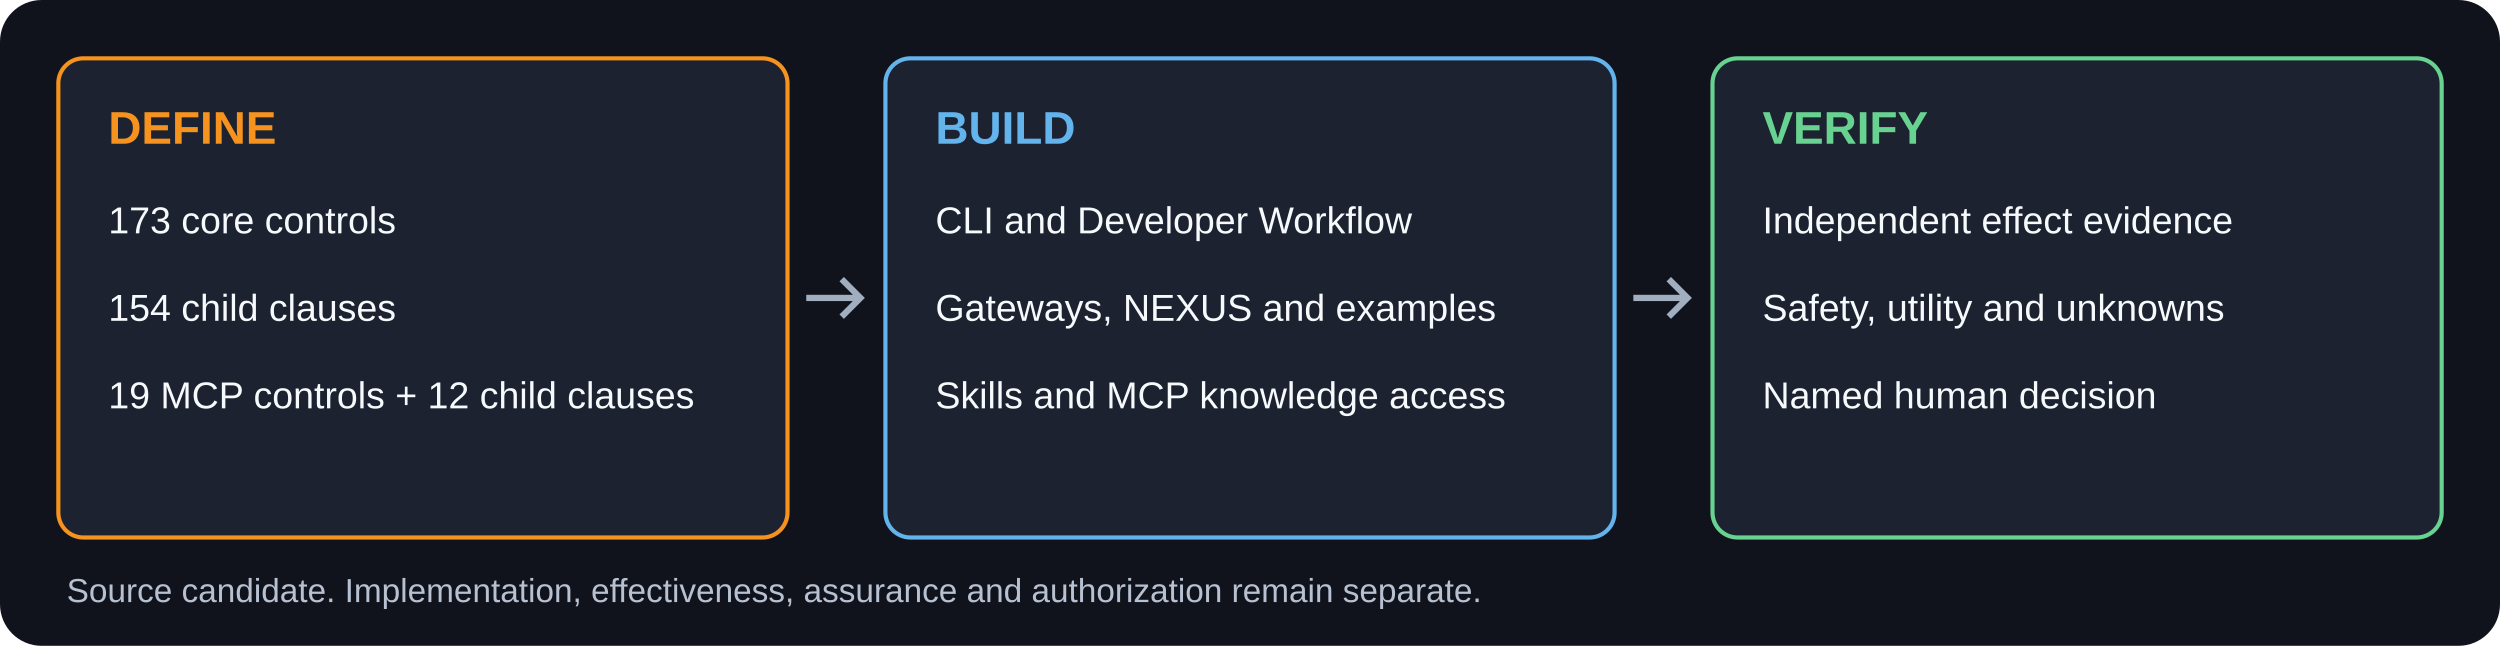
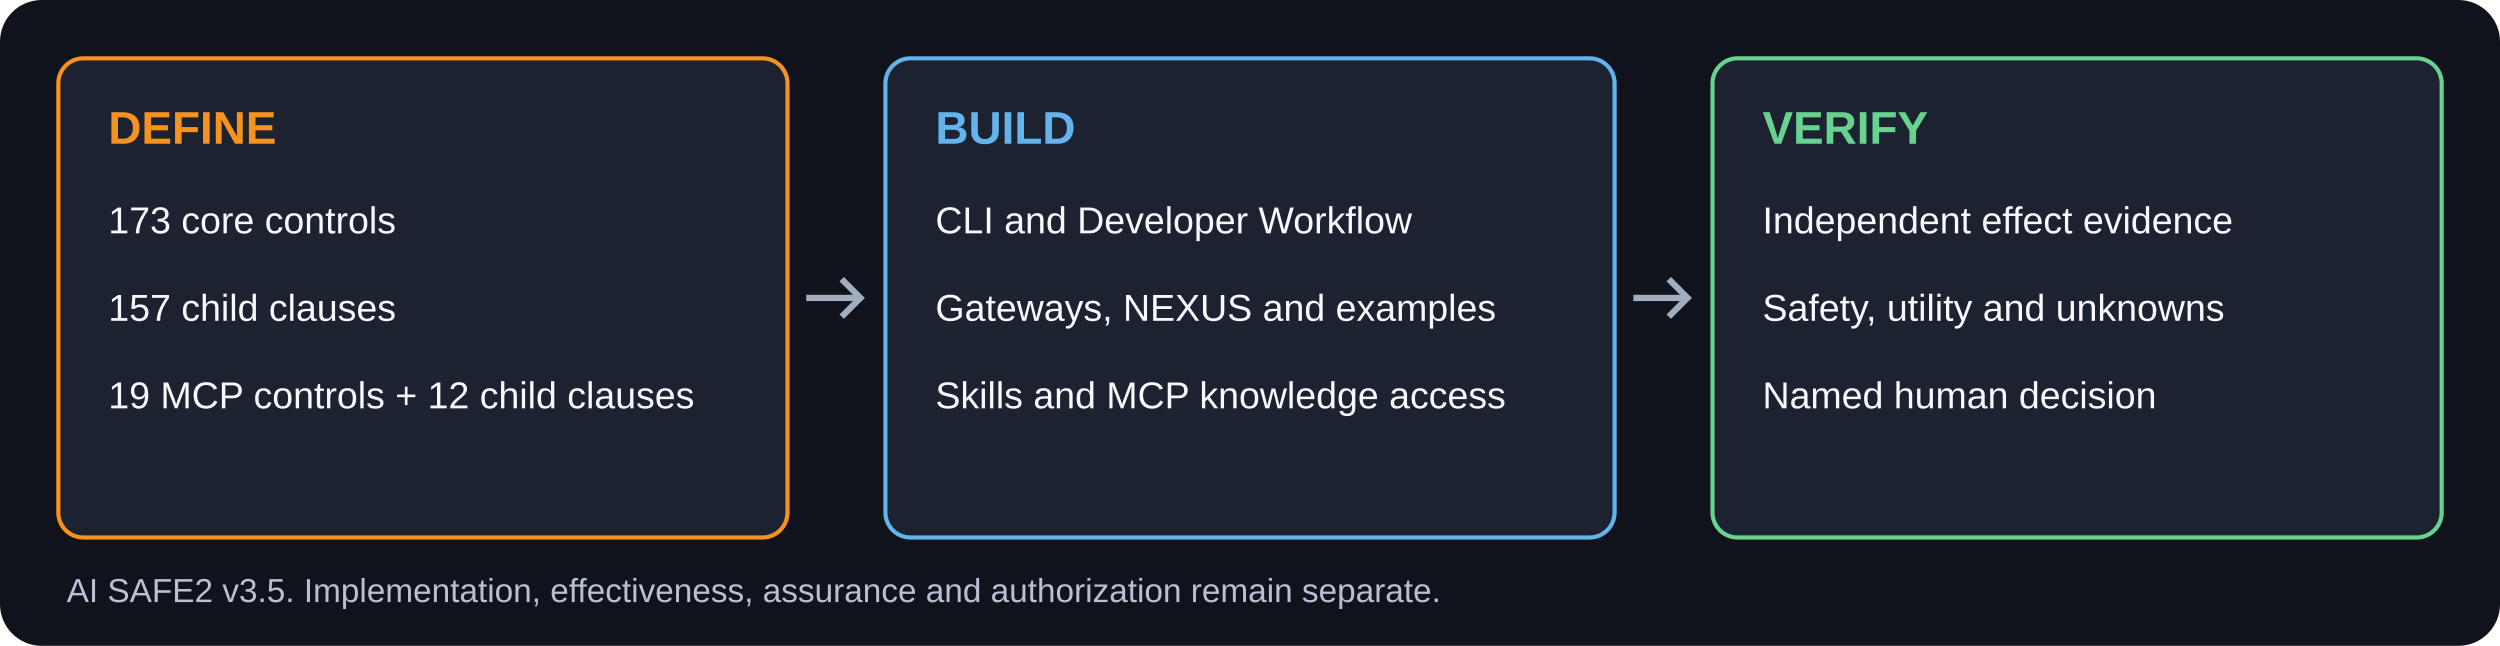
<svg xmlns="http://www.w3.org/2000/svg" width="1200" height="310" viewBox="0 0 1200 310" role="img" aria-labelledby="title desc">
  <rect width="1200" height="310" rx="20" fill="#10131c" />
  <rect x="28" y="28" width="350" height="230" rx="12" fill="#1c2230" stroke="#f6921e" stroke-width="2" />
  <text x="52" y="69" fill="#f6921e" font-family="Arial,sans-serif" font-size="22" font-weight="700">DEFINE</text>
  <text x="52" y="112" fill="#f7fafc" font-family="Arial,sans-serif" font-size="18">173 core controls</text>
-   <text x="52" y="154" fill="#f7fafc" font-family="Arial,sans-serif" font-size="18">154 child clauses</text>
+   <text x="52" y="154" fill="#f7fafc" font-family="Arial,sans-serif" font-size="18">157 child clauses</text>
  <text x="52" y="196" fill="#f7fafc" font-family="Arial,sans-serif" font-size="18">19 MCP controls + 12 child clauses</text>
  <path d="M387 143h26m-9-9 9 9-9 9" fill="none" stroke="#a0aec0" stroke-width="3" />
  <rect x="425" y="28" width="350" height="230" rx="12" fill="#1c2230" stroke="#63b3ed" stroke-width="2" />
  <text x="449" y="69" fill="#63b3ed" font-family="Arial,sans-serif" font-size="22" font-weight="700">BUILD</text>
  <text x="449" y="112" fill="#f7fafc" font-family="Arial,sans-serif" font-size="18">CLI and Developer Workflow</text>
  <text x="449" y="154" fill="#f7fafc" font-family="Arial,sans-serif" font-size="18">Gateways, NEXUS and examples</text>
  <text x="449" y="196" fill="#f7fafc" font-family="Arial,sans-serif" font-size="18">Skills and MCP knowledge access</text>
  <path d="M784 143h26m-9-9 9 9-9 9" fill="none" stroke="#a0aec0" stroke-width="3" />
  <rect x="822" y="28" width="350" height="230" rx="12" fill="#1c2230" stroke="#68d391" stroke-width="2" />
  <text x="846" y="69" fill="#68d391" font-family="Arial,sans-serif" font-size="22" font-weight="700">VERIFY</text>
  <text x="846" y="112" fill="#f7fafc" font-family="Arial,sans-serif" font-size="18">Independent effect evidence</text>
  <text x="846" y="154" fill="#f7fafc" font-family="Arial,sans-serif" font-size="18">Safety, utility and unknowns</text>
  <text x="846" y="196" fill="#f7fafc" font-family="Arial,sans-serif" font-size="18">Named human decision</text>
-   <text x="32" y="289" fill="#b7c1d1" font-family="Arial,sans-serif" font-size="16">Source candidate. Implementation, effectiveness, assurance and authorization remain separate.</text>
+   <text x="32" y="289" fill="#b7c1d1" font-family="Arial,sans-serif" font-size="16">AI SAFE2 v3.5. Implementation, effectiveness, assurance and authorization remain separate.</text>
</svg>
